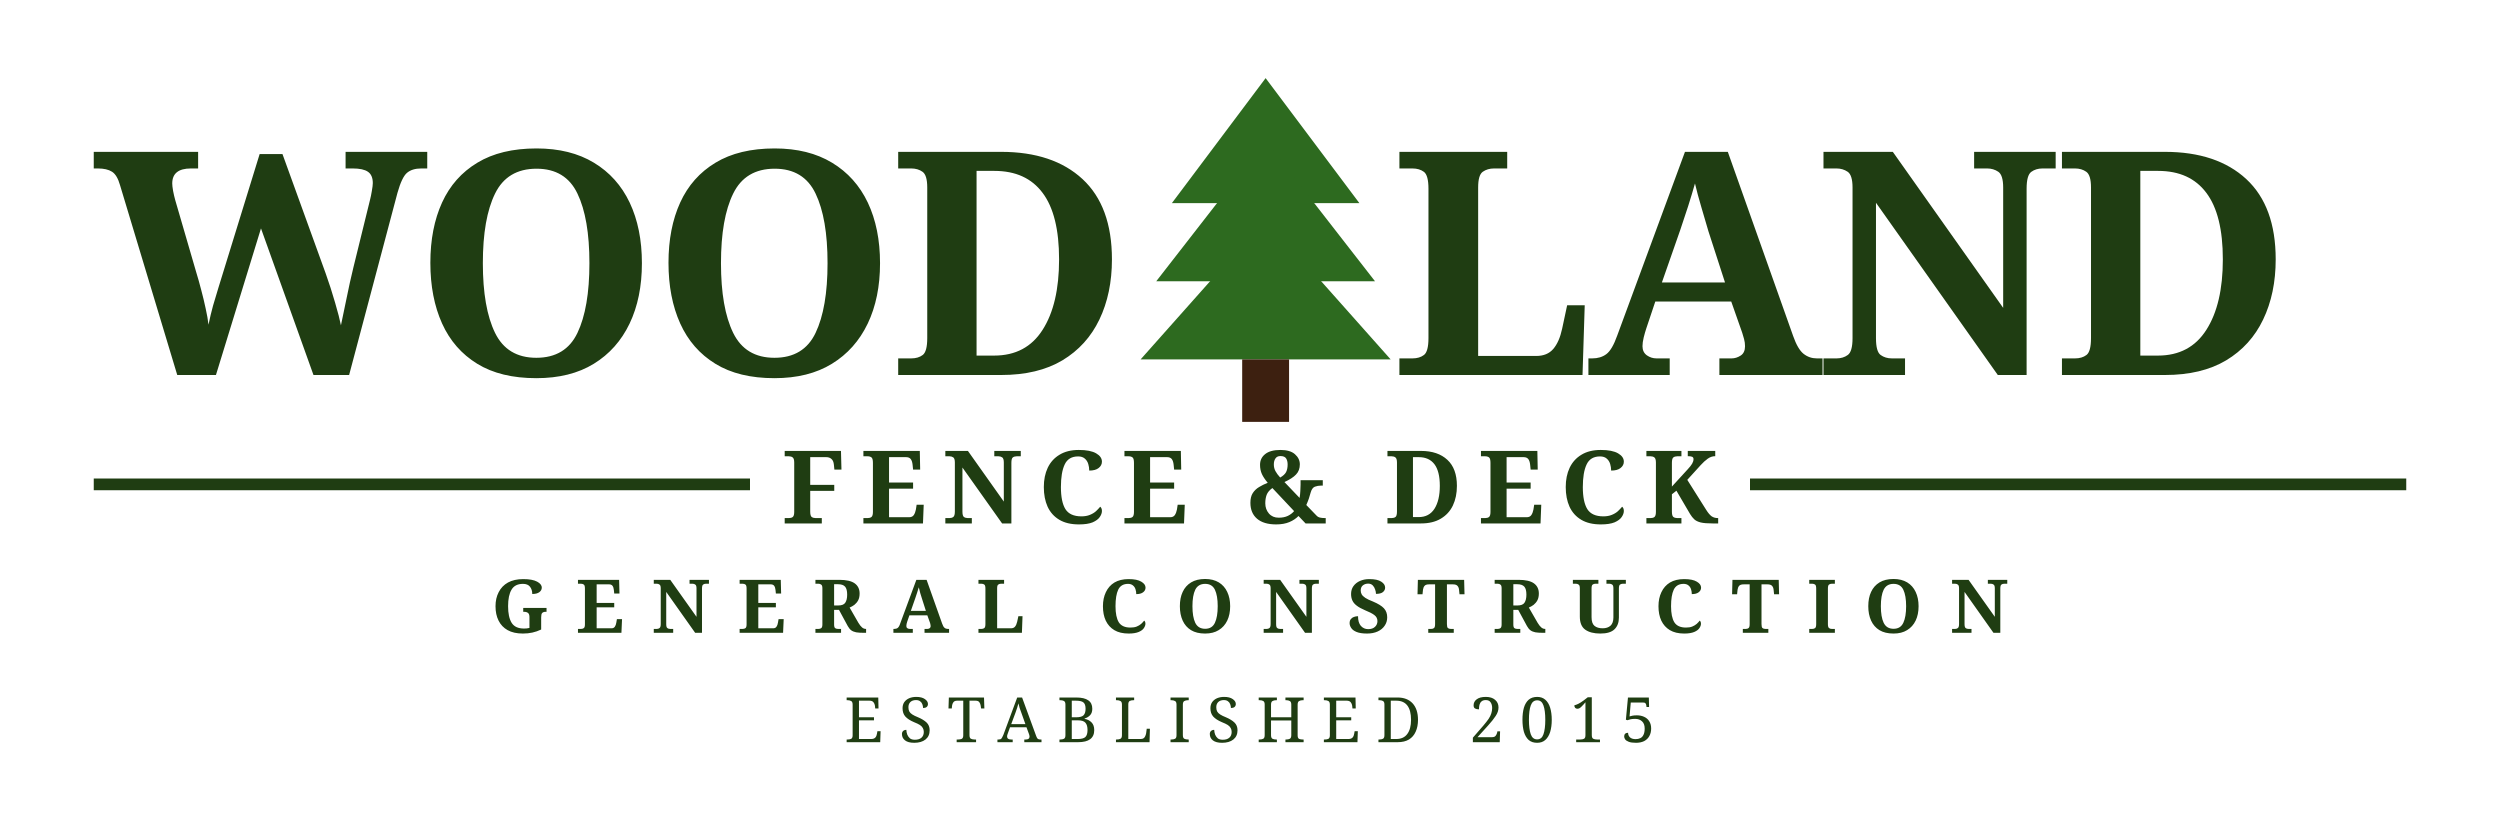
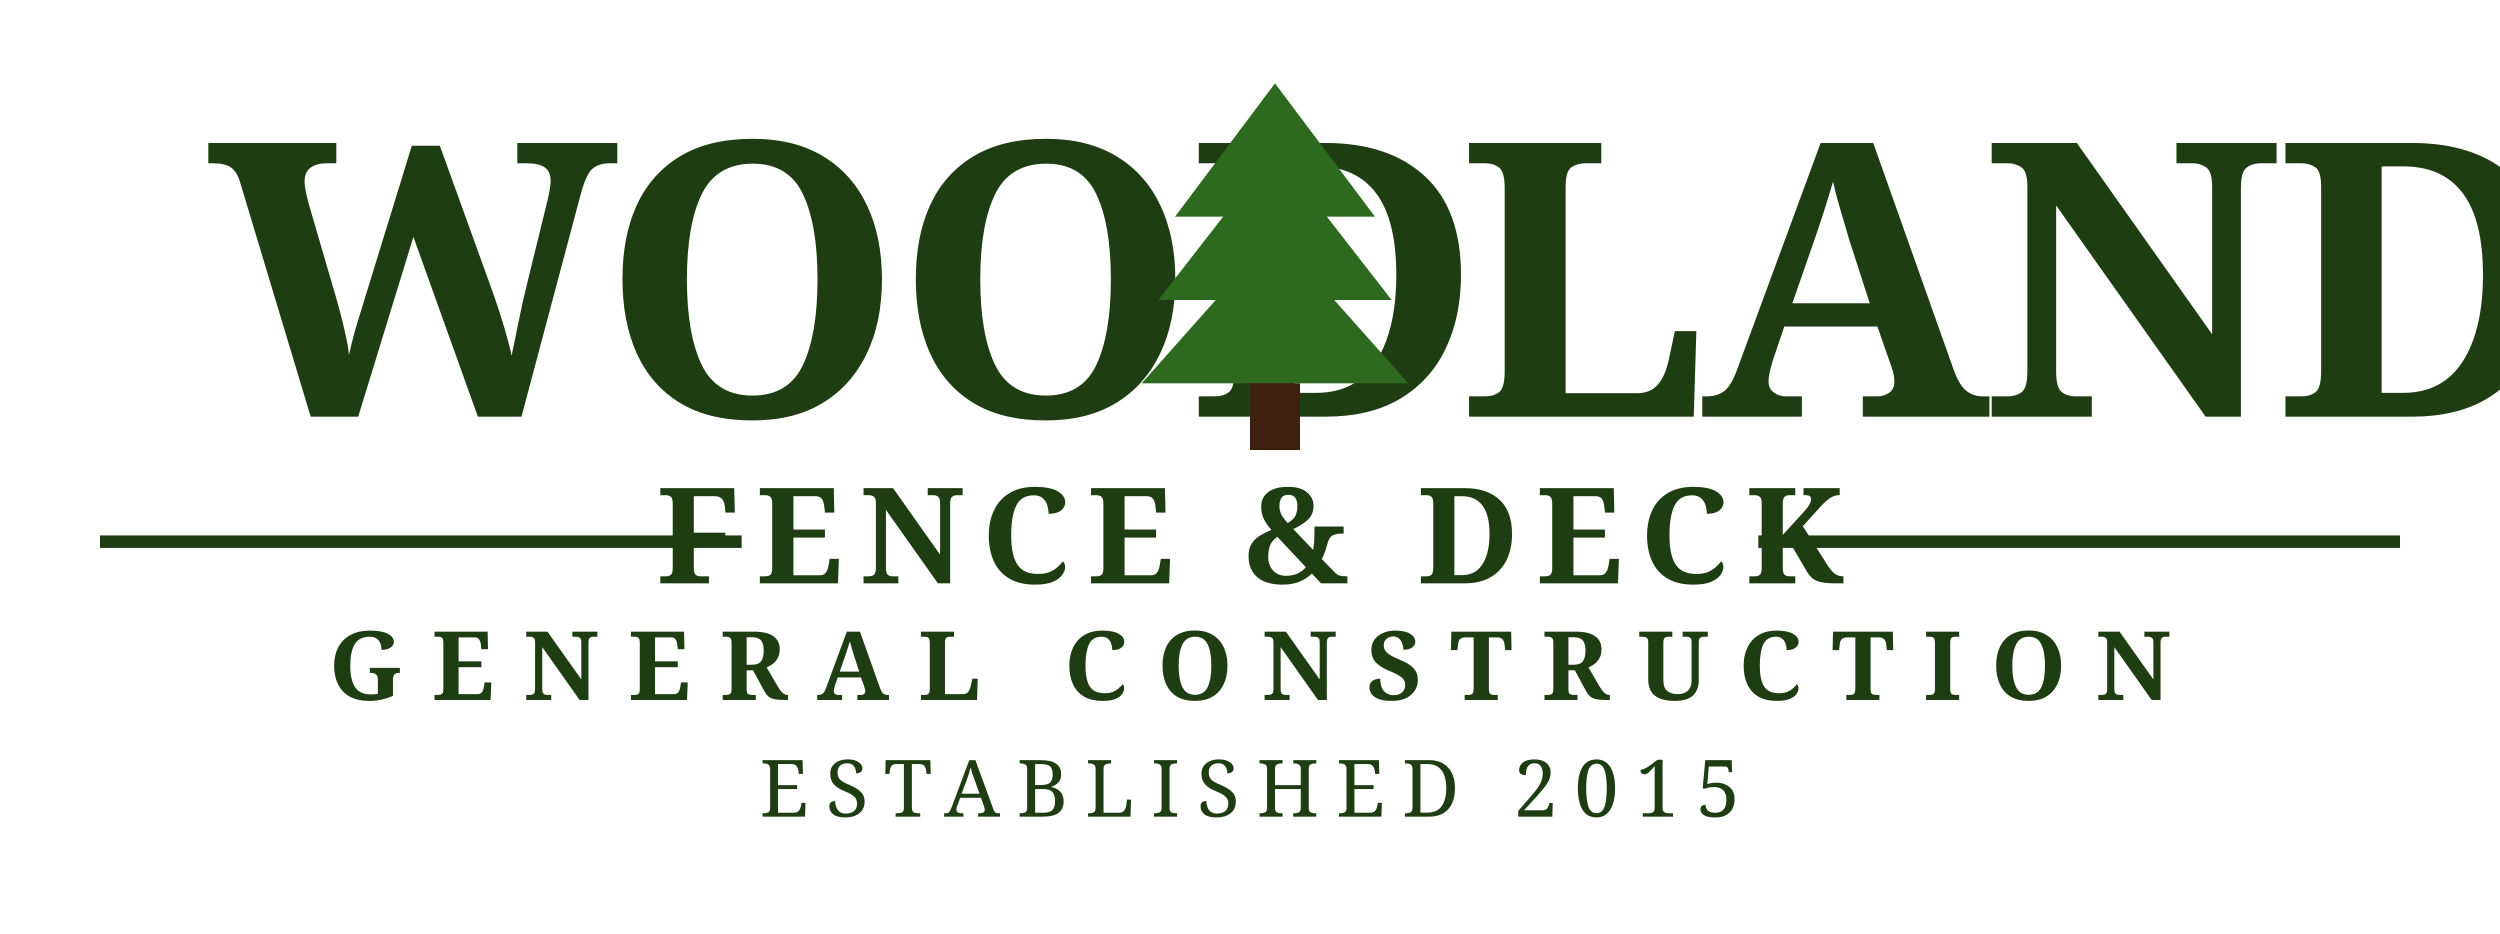
- <svg xmlns="http://www.w3.org/2000/svg" viewBox="0 0 320 104" width="320" height="104">
+ <svg xmlns="http://www.w3.org/2000/svg" viewBox="0 0 300 112" width="300" height="112">
  <defs>
    <style>
-       .logo-main { font-family: 'Georgia', serif; font-weight: 700; font-size: 40px; fill: #1F3D12; letter-spacing: -1px; }
-       .logo-sub  { font-family: 'Georgia', serif; font-weight: 700; font-size: 13px; fill: #1F3D12; letter-spacing: 2px; }
-       .logo-tag  { font-family: 'Georgia', serif; font-weight: 600; font-size: 9.5px; fill: #1F3D12; letter-spacing: 3.5px; }
-       .logo-est  { font-family: 'Georgia', serif; font-size: 8px; fill: #1F3D12; letter-spacing: 2px; }
+       .logo-main { font-family: 'Georgia', serif; font-weight: 700; font-size: 46px; fill: #1F3D12; letter-spacing: -1px; }
+       .logo-sub  { font-family: 'Georgia', serif; font-weight: 700; font-size: 16px; fill: #1F3D12; letter-spacing: 2px; }
+       .logo-tag  { font-family: 'Georgia', serif; font-weight: 600; font-size: 11.5px; fill: #1F3D12; letter-spacing: 3.5px; }
+       .logo-est  { font-family: 'Georgia', serif; font-size: 9.5px; fill: #1F3D12; letter-spacing: 2px; }
      .logo-line { stroke: #1F3D12; stroke-width: 1.5; }
    </style>
  </defs>
-   <text x="12" y="48" class="logo-main">WOOD</text>
-   <g transform="translate(150, 8)">
+   <text x="25" y="50" class="logo-main">WOOD</text>
+   <g transform="translate(141, 8)">
    <polygon points="12,2 0,18 24,18" fill="#2D6A1F" />
    <polygon points="12,10 -2,28 26,28" fill="#2D6A1F" />
    <polygon points="12,20 -4,38 28,38" fill="#2D6A1F" />
    <rect x="9" y="38" width="6" height="8" fill="#3D2010" />
  </g>
-   <text x="178" y="48" class="logo-main">LAND</text>
-   <line x1="12" y1="62" x2="96" y2="62" class="logo-line" />
-   <text x="160" y="67" text-anchor="middle" class="logo-sub">FENCE &amp; DECK</text>
-   <line x1="224" y1="62" x2="308" y2="62" class="logo-line" />
-   <text x="160" y="81" text-anchor="middle" class="logo-tag">GENERAL CONSTRUCTION</text>
-   <text x="160" y="95" text-anchor="middle" class="logo-est">ESTABLISHED 2015</text>
+   <text x="175" y="50" class="logo-main">LAND</text>
+   <line x1="12" y1="65" x2="89" y2="65" class="logo-line" />
+   <text x="150" y="70" text-anchor="middle" class="logo-sub">FENCE &amp; DECK</text>
+   <line x1="211" y1="65" x2="288" y2="65" class="logo-line" />
+   <text x="150" y="84" text-anchor="middle" class="logo-tag">GENERAL CONSTRUCTION</text>
+   <text x="150" y="98" text-anchor="middle" class="logo-est">ESTABLISHED 2015</text>
</svg>
